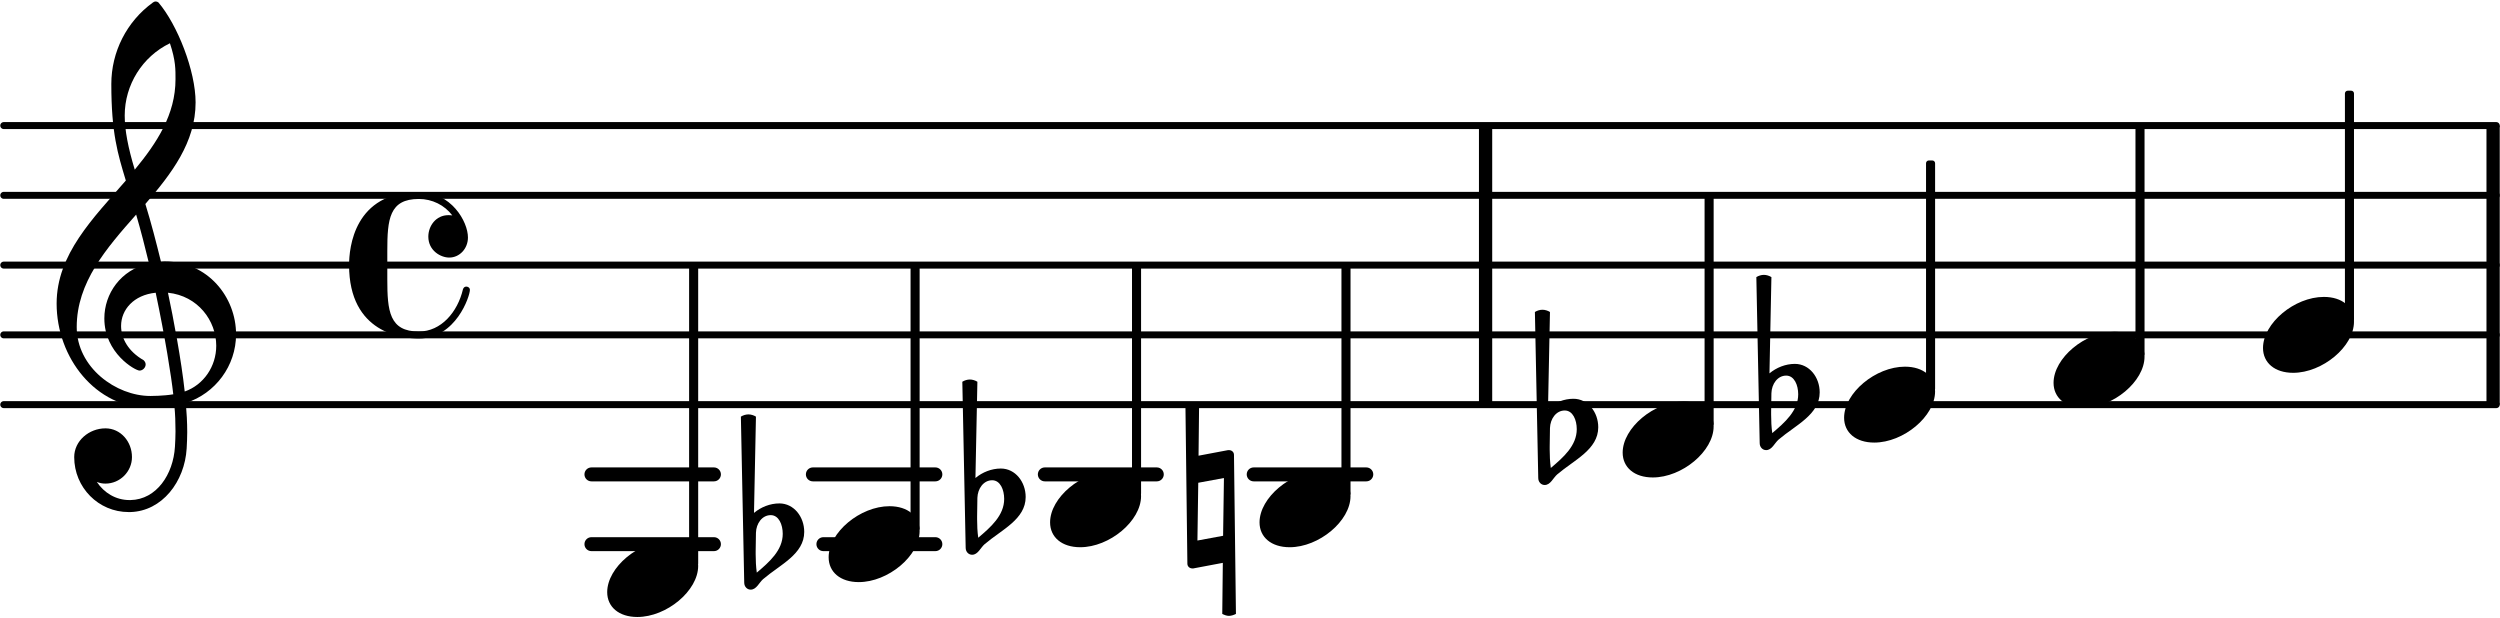
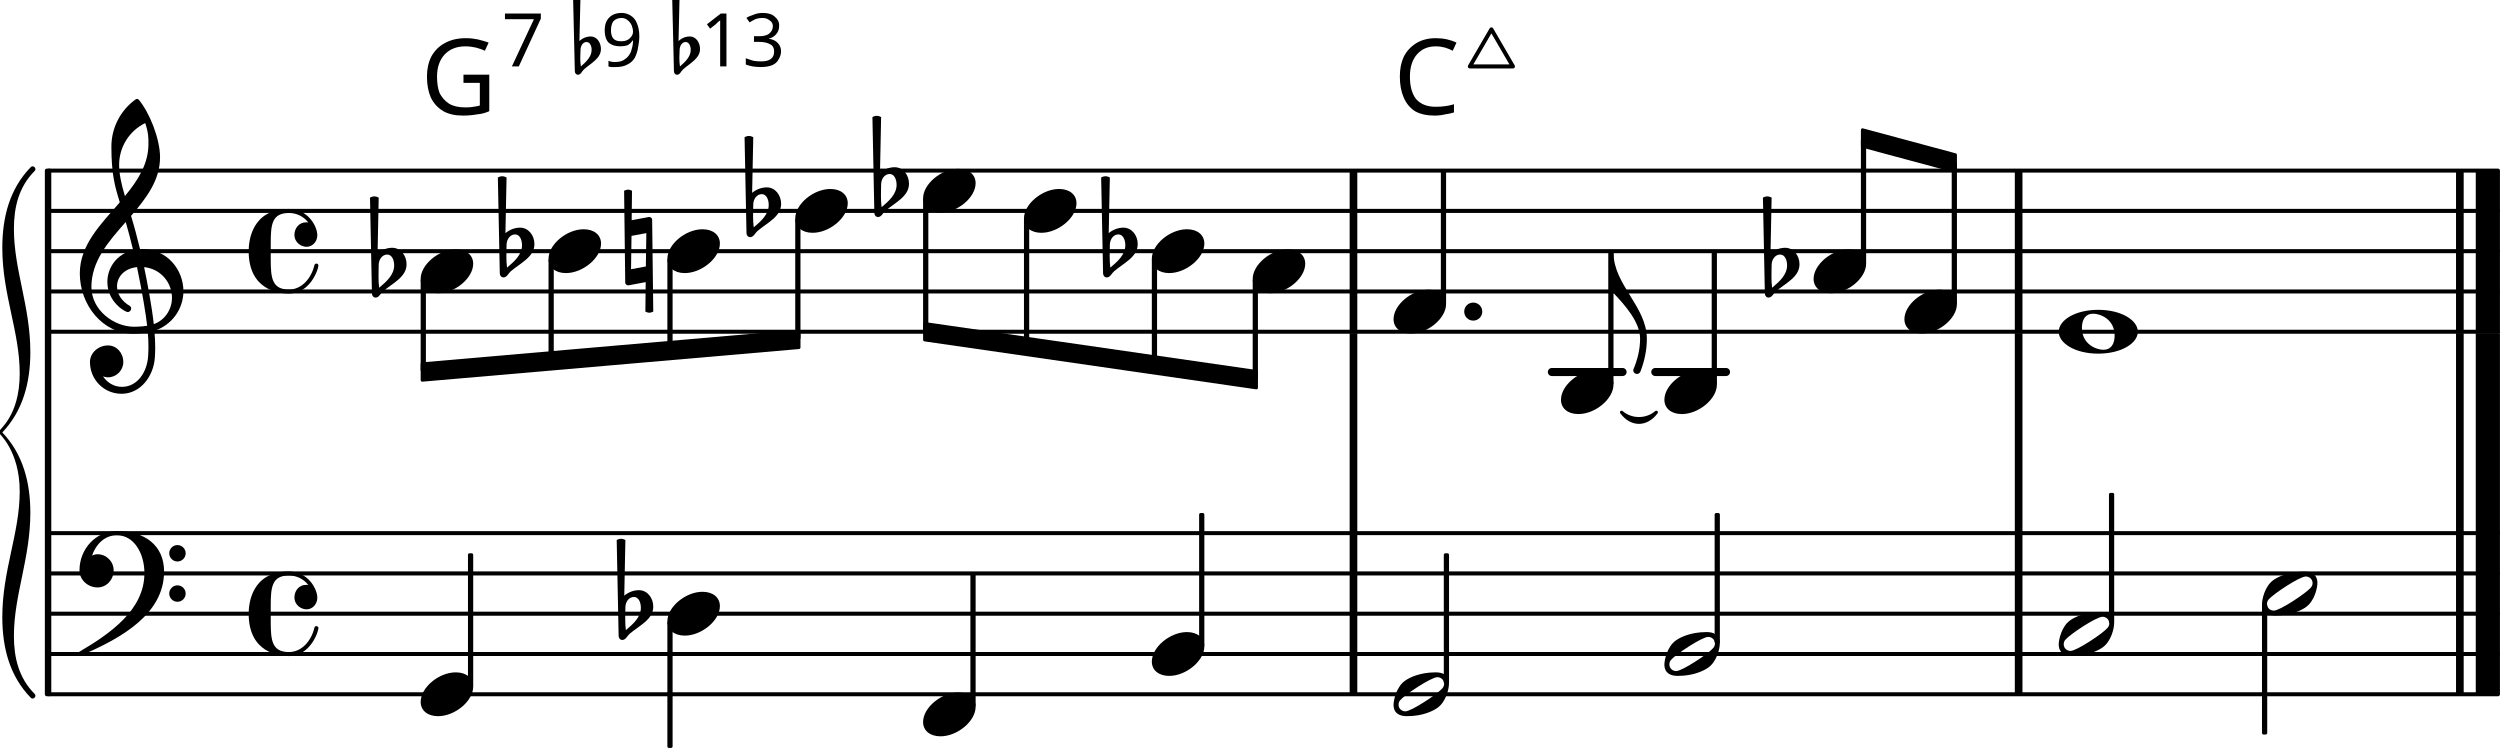
- <svg xmlns="http://www.w3.org/2000/svg" xmlns:xlink="http://www.w3.org/1999/xlink" version="1.2" width="62.96mm" height="15.54mm" viewBox="0 -0.021 35.828 8.845">
+ <svg xmlns="http://www.w3.org/2000/svg" xmlns:xlink="http://www.w3.org/1999/xlink" version="1.2" width="109.06mm" height="32.63mm" viewBox="-1.172 -3.397 62.061 18.569">
  <style type="text/css">

tspan { white-space: pre; }

</style>
-   <g transform="translate(0, 6.779)">
-     <rect x="17.867" y="-0.1" width="1.814" height="0.2" ry="0.1" fill="currentColor" />
-   </g>
-   <g transform="translate(0, 6.779)">
-     <rect x="14.873" y="-0.1" width="1.805" height="0.2" ry="0.1" fill="currentColor" />
-   </g>
-   <g transform="translate(0, 6.779)">
-     <rect x="11.548" y="-0.1" width="1.956" height="0.2" ry="0.1" fill="currentColor" />
-   </g>
-   <g transform="translate(0, 7.779)">
-     <rect x="11.699" y="-0.1" width="1.805" height="0.2" ry="0.1" fill="currentColor" />
-   </g>
-   <g transform="translate(0, 6.779)">
-     <rect x="8.374" y="-0.1" width="1.956" height="0.2" ry="0.1" fill="currentColor" />
-   </g>
-   <g transform="translate(0, 7.779)">
-     <rect x="8.374" y="-0.1" width="1.956" height="0.2" ry="0.1" fill="currentColor" />
-   </g>
-   <g transform="translate(0, 5.779)">
-     <line stroke-linejoin="round" stroke-linecap="round" stroke-width="0.1" stroke="currentColor" x1="0.05" y1="0" x2="35.778" y2="0" />
-   </g>
-   <g transform="translate(0, 4.779)">
-     <line stroke-linejoin="round" stroke-linecap="round" stroke-width="0.1" stroke="currentColor" x1="0.05" y1="0" x2="35.778" y2="0" />
-   </g>
-   <g transform="translate(0, 3.779)">
-     <line stroke-linejoin="round" stroke-linecap="round" stroke-width="0.1" stroke="currentColor" x1="0.05" y1="0" x2="35.778" y2="0" />
-   </g>
-   <g transform="translate(0, 2.779)">
-     <line stroke-linejoin="round" stroke-linecap="round" stroke-width="0.1" stroke="currentColor" x1="0.05" y1="0" x2="35.778" y2="0" />
-   </g>
-   <g transform="translate(0, 1.779)">
-     <line stroke-linejoin="round" stroke-linecap="round" stroke-width="0.1" stroke="currentColor" x1="0.05" y1="0" x2="35.778" y2="0" />
-   </g>
-   <g transform="translate(35.6378, 3.779)">
-     <rect x="0" y="-2" width="0.19" height="4" ry="0" fill="currentColor" />
-   </g>
-   <g transform="translate(21.1958, 3.779)">
-     <rect x="0" y="-2" width="0.19" height="4" ry="0" fill="currentColor" />
-   </g>
-   <a style="color:inherit;" xlink:href="textedit:///Users/181081/mdf/lilypond/music273/28-altered-scale.ly:8:17:18">
-     <g transform="translate(23.2558, 6.279)">
-       <path transform="scale(0.004, -0.004)" d="M218 136c66 0 108 -36 108 -89c0 -89 -113 -183 -218 -183c-66 0 -108 36 -108 89c0 89 113 183 218 183z" fill="currentColor" />
-     </g>
-   </a>
-   <a style="color:inherit;" xlink:href="textedit:///Users/181081/mdf/lilypond/music273/28-altered-scale.ly:8:4:5">
-     <g transform="translate(8.7, 8.279)">
-       <path transform="scale(0.004, -0.004)" d="M218 136c66 0 108 -36 108 -89c0 -89 -113 -183 -218 -183c-66 0 -108 36 -108 89c0 89 113 183 218 183z" fill="currentColor" />
-     </g>
-   </a>
-   <g transform="translate(0.8, 4.779)">
+   <g transform="translate(32.3323, 2.8384)">
+     <rect x="0" y="-2" width="0.19" height="4.05" ry="0" fill="currentColor" />
+   </g>
+   <g transform="translate(0, 5.8384)">
+     <rect x="39.82" y="-0.1" width="1.956" height="0.2" ry="0.1" fill="currentColor" />
+   </g>
+   <g transform="translate(0, 5.8384)">
+     <rect x="37.252" y="-0.1" width="1.956" height="0.2" ry="0.1" fill="currentColor" />
+   </g>
+   <g transform="translate(0, 4.8384)">
+     <line stroke-linejoin="round" stroke-linecap="round" stroke-width="0.1" stroke="currentColor" x1="0.05" y1="0" x2="60.839" y2="0" />
+   </g>
+   <g transform="translate(0, 3.8384)">
+     <line stroke-linejoin="round" stroke-linecap="round" stroke-width="0.1" stroke="currentColor" x1="0.05" y1="0" x2="60.839" y2="0" />
+   </g>
+   <g transform="translate(0, 2.8384)">
+     <line stroke-linejoin="round" stroke-linecap="round" stroke-width="0.1" stroke="currentColor" x1="0.05" y1="0" x2="60.839" y2="0" />
+   </g>
+   <g transform="translate(0, 1.8384)">
+     <line stroke-linejoin="round" stroke-linecap="round" stroke-width="0.1" stroke="currentColor" x1="0.05" y1="0" x2="60.839" y2="0" />
+   </g>
+   <g transform="translate(0, 0.8384)">
+     <line stroke-linejoin="round" stroke-linecap="round" stroke-width="0.1" stroke="currentColor" x1="0.05" y1="0" x2="60.839" y2="0" />
+   </g>
+   <g transform="translate(60.2887, -0)">
+     <rect x="0" y="4.888" width="0.6" height="4.95" ry="0" fill="currentColor" />
+   </g>
+   <g transform="translate(59.7987, -0)">
+     <rect x="0" y="4.888" width="0.19" height="4.95" ry="0" fill="currentColor" />
+   </g>
+   <g transform="translate(0, 13.8384)">
+     <line stroke-linejoin="round" stroke-linecap="round" stroke-width="0.1" stroke="currentColor" x1="0.05" y1="0" x2="60.839" y2="0" />
+   </g>
+   <g transform="translate(0, 12.8384)">
+     <line stroke-linejoin="round" stroke-linecap="round" stroke-width="0.1" stroke="currentColor" x1="0.05" y1="0" x2="60.839" y2="0" />
+   </g>
+   <g transform="translate(0, 11.8384)">
+     <line stroke-linejoin="round" stroke-linecap="round" stroke-width="0.1" stroke="currentColor" x1="0.05" y1="0" x2="60.839" y2="0" />
+   </g>
+   <g transform="translate(0, 10.8384)">
+     <line stroke-linejoin="round" stroke-linecap="round" stroke-width="0.1" stroke="currentColor" x1="0.05" y1="0" x2="60.839" y2="0" />
+   </g>
+   <g transform="translate(0, 9.8384)">
+     <line stroke-linejoin="round" stroke-linecap="round" stroke-width="0.1" stroke="currentColor" x1="0.05" y1="0" x2="60.839" y2="0" />
+   </g>
+   <g transform="translate(60.2887, 11.8384)">
+     <rect x="0" y="-2.05" width="0.6" height="4.05" ry="0" fill="currentColor" />
+   </g>
+   <g transform="translate(59.7987, 11.8384)">
+     <rect x="0" y="-2.05" width="0.19" height="4.05" ry="0" fill="currentColor" />
+   </g>
+   <g transform="translate(60.2887, 2.8384)">
+     <rect x="0" y="-2" width="0.6" height="4.05" ry="0" fill="currentColor" />
+   </g>
+   <g transform="translate(59.7987, 2.8384)">
+     <rect x="0" y="-2" width="0.19" height="4.05" ry="0" fill="currentColor" />
+   </g>
+   <g transform="translate(48.8453, -0)">
+     <rect x="0" y="4.888" width="0.19" height="4.95" ry="0" fill="currentColor" />
+   </g>
+   <g transform="translate(48.8453, 11.8384)">
+     <rect x="0" y="-2.05" width="0.19" height="4.05" ry="0" fill="currentColor" />
+   </g>
+   <g transform="translate(48.8453, 2.8384)">
+     <rect x="0" y="-2" width="0.19" height="4.05" ry="0" fill="currentColor" />
+   </g>
+   <g transform="translate(32.3323, -0)">
+     <rect x="0" y="4.888" width="0.19" height="4.95" ry="0" fill="currentColor" />
+   </g>
+   <g transform="translate(32.3323, 11.8384)">
+     <rect x="0" y="-2.05" width="0.19" height="4.05" ry="0" fill="currentColor" />
+   </g>
+   <g transform="translate(45.0244, 0.0284)">
+     <polygon stroke-linejoin="round" stroke-linecap="round" stroke-width="0.08" fill="currentColor" stroke="currentColor" points="2.344 0.42 2.344 0.82 0.04 0.2 0.04 -0.2" />
+   </g>
+   <a style="color:inherit;" xlink:href="textedit:///Users/181081/mdf/lilypond/music273/28-altered-scale.ly:17:8:9">
+     <g transform="translate(9.27, 3.3384)">
+       <path transform="scale(0.004, -0.004)" d="M218 136c66 0 108 -36 108 -89c0 -89 -113 -183 -218 -183c-66 0 -108 36 -108 89c0 89 113 183 218 183z" fill="currentColor" />
+     </g>
+   </a>
+   <g transform="translate(0.8, 3.8384)">
    <path transform="scale(0.004, -0.004)" d="M266 -635h-6c-108 0 -195 88 -195 197c0 58 53 103 112 103c54 0 95 -47 95 -103c0 -52 -43 -95 -95 -95c-11 0 -21 2 -31 6c26 -39 68 -65 117 -65h4zM461 -203c68 24 113 90 113 164c0 90 -66 179 -173 190c19 -89 48 -242 60 -354zM74 28c0 -145 141 -247 264 -247 c1 0 47 0 82 6c-7 64 -29 203 -63 364c-79 -8 -124 -61 -124 -119c0 -44 25 -91 81 -123c5 -5 7 -10 7 -15c0 -11 -10 -22 -22 -22c-15 0 -126 62 -126 187c0 88 58 174 160 197c-14 58 -29 117 -46 175c-107 -121 -213 -243 -213 -403zM250 553c-29 96 -52 170 -52 346 c0 115 55 224 149 292c6 5 14 5 20 0c68 -80 133 -245 133 -358c0 -143 -86 -255 -180 -364c21 -68 39 -138 56 -207c2 0 7 1 13 1c155 0 256 -128 256 -261c0 -113 -74 -212 -180 -246c3 -35 5 -70 5 -105c0 -19 -1 -39 -2 -58c-7 -119 -88 -225 -202 -228l1 43 c93 2 153 92 159 191c1 18 2 37 2 55c0 31 -1 61 -4 92c-5 -1 -44 -8 -89 -8c-193 0 -333 180 -333 374c0 177 131 306 248 441zM428 916c0 34 1 66 -20 129c-99 -48 -162 -149 -162 -259c0 -52 12 -115 36 -194c80 97 146 198 146 324z" fill="currentColor" />
  </g>
-   <a style="color:inherit;" xlink:href="textedit:///Users/181081/mdf/lilypond/music273/28-altered-scale.ly:6:17:18">
+   <a style="color:inherit;" xlink:href="textedit:///Users/181081/mdf/lilypond/music273/28-altered-scale.ly:14:21:22">
</a>
-   <a style="color:inherit;" xlink:href="textedit:///Users/181081/mdf/lilypond/music273/28-altered-scale.ly:6:31:32">
-     <g transform="translate(5, 3.779)">
+   <a style="color:inherit;" xlink:href="textedit:///Users/181081/mdf/lilypond/music273/28-altered-scale.ly:14:35:36">
+     <g transform="translate(5, 2.8384)">
      <path transform="scale(0.004, -0.004)" d="M250 262c116 0 176 -106 176 -163c0 -40 -30 -72 -67 -72c-31 0 -75 25 -75 75c0 38 27 77 72 77c4 0 9 0 14 -1c-28 37 -72 59 -120 59c-106 0 -113 -73 -113 -186v-51v-51c0 -113 7 -187 113 -187c80 0 139 70 158 151c2 7 7 10 12 10c6 0 13 -4 13 -12 c0 -22 -50 -174 -183 -174c-59 0 -250 19 -250 263c0 62 18 262 250 262z" fill="currentColor" />
    </g>
  </a>
-   <g transform="translate(9.9392, 3.779)">
-     <rect x="-0.065" y="-0" width="0.13" height="4.314" ry="0.04" fill="currentColor" />
-   </g>
-   <a style="color:inherit;" xlink:href="textedit:///Users/181081/mdf/lilypond/music273/28-altered-scale.ly:8:7:8">
-     <g transform="translate(11.8742, 7.779)">
-       <path transform="scale(0.004, -0.004)" d="M218 136c66 0 108 -36 108 -89c0 -89 -113 -183 -218 -183c-66 0 -108 36 -108 89c0 89 113 183 218 183z" fill="currentColor" />
-     </g>
-   </a>
-   <g transform="translate(13.1134, 3.779)">
-     <rect x="-0.065" y="-0" width="0.13" height="3.814" ry="0.04" fill="currentColor" />
-   </g>
-   <g transform="translate(10.7242, 7.779)">
-     <path transform="scale(0.004, -0.004)" d="M27 41l-1 -66v-11c0 -22 1 -44 4 -66c45 38 93 80 93 139c0 33 -14 67 -43 67c-31 0 -52 -30 -53 -63zM-15 -138l-12 595c8 5 18 8 27 8s19 -3 27 -8l-7 -345c25 21 58 34 91 34c52 0 89 -48 89 -102c0 -80 -86 -117 -147 -169c-15 -13 -24 -38 -45 -38 c-13 0 -23 11 -23 25z" fill="currentColor" />
-   </g>
-   <a style="color:inherit;" xlink:href="textedit:///Users/181081/mdf/lilypond/music273/28-altered-scale.ly:8:11:12">
-     <g transform="translate(15.0484, 7.279)">
-       <path transform="scale(0.004, -0.004)" d="M218 136c66 0 108 -36 108 -89c0 -89 -113 -183 -218 -183c-66 0 -108 36 -108 89c0 89 113 183 218 183z" fill="currentColor" />
-     </g>
-   </a>
-   <g transform="translate(16.2876, 3.779)">
+   <a style="color:inherit;" xlink:href="textedit:///Users/181081/mdf/lilypond/music273/28-altered-scale.ly:26:8:9">
+     <g transform="translate(9.27, 13.8384)">
+       <path transform="scale(0.004, -0.004)" d="M218 136c66 0 108 -36 108 -89c0 -89 -113 -183 -218 -183c-66 0 -108 36 -108 89c0 89 113 183 218 183z" fill="currentColor" />
+     </g>
+   </a>
+   <g transform="translate(0.8, 10.8384)">
+     <path transform="scale(0.004, -0.004)" d="M557 -125c0 28 23 51 51 51s51 -23 51 -51s-23 -51 -51 -51s-51 23 -51 51zM557 125c0 28 23 51 51 51s51 -23 51 -51s-23 -51 -51 -51s-51 23 -51 51zM232 263c172 0 293 -88 293 -251c0 -263 -263 -414 -516 -521c-3 -3 -6 -4 -9 -4c-7 0 -13 6 -13 13c0 3 1 6 4 9 c202 118 412 265 412 493c0 120 -63 235 -171 235c-74 0 -129 -54 -154 -126c11 5 22 8 34 8c55 0 100 -45 100 -100c0 -58 -44 -106 -100 -106c-60 0 -112 47 -112 106c0 133 102 244 232 244z" fill="currentColor" />
+   </g>
+   <a style="color:inherit;" xlink:href="textedit:///Users/181081/mdf/lilypond/music273/28-altered-scale.ly:24:19:20">
+ </a>
+   <a style="color:inherit;" xlink:href="textedit:///Users/181081/mdf/lilypond/music273/28-altered-scale.ly:24:33:34">
+     <g transform="translate(5, 11.8384)">
+       <path transform="scale(0.004, -0.004)" d="M250 262c116 0 176 -106 176 -163c0 -40 -30 -72 -67 -72c-31 0 -75 25 -75 75c0 38 27 77 72 77c4 0 9 0 14 -1c-28 37 -72 59 -120 59c-106 0 -113 -73 -113 -186v-51v-51c0 -113 7 -187 113 -187c80 0 139 70 158 151c2 7 7 10 12 10c6 0 13 -4 13 -12 c0 -22 -50 -174 -183 -174c-59 0 -250 19 -250 263c0 62 18 262 250 262z" fill="currentColor" />
+     </g>
+   </a>
+   <g transform="translate(9.335, 2.8384)">
+     <rect x="-0.065" y="0.686" width="0.13" height="2.308" ry="0.04" fill="currentColor" />
+   </g>
+   <g transform="translate(8.12, 3.3384)">
+     <path transform="scale(0.004, -0.004)" d="M27 41l-1 -66v-11c0 -22 1 -44 4 -66c45 38 93 80 93 139c0 33 -14 67 -43 67c-31 0 -52 -30 -53 -63zM-15 -138l-12 595c8 5 18 8 27 8s19 -3 27 -8l-7 -345c25 21 58 34 91 34c52 0 89 -48 89 -102c0 -80 -86 -117 -147 -169c-15 -13 -24 -38 -45 -38 c-13 0 -23 11 -23 25z" fill="currentColor" />
+   </g>
+   <g transform="translate(10.5092, 11.8384)">
+     <rect x="-0.065" y="-1.5" width="0.13" height="3.314" ry="0.04" fill="currentColor" />
+   </g>
+   <a style="color:inherit;" xlink:href="textedit:///Users/181081/mdf/lilypond/music273/28-altered-scale.ly:19:15:16">
+     <g transform="translate(37.5785, 2.8384)">
+       <path stroke-width="0.08" stroke-linejoin="round" stroke-linecap="round" stroke="currentColor" fill="currentColor" d="M1.504 4C1.749 4.33 2.123 4.33 2.367 4L2.367 4C2.123 4.21 1.749 4.21 1.504 4z" />
+     </g>
+   </a>
+   <a style="color:inherit;" xlink:href="textedit:///Users/181081/mdf/lilypond/music273/28-altered-scale.ly:17:14:15">
+     <g transform="translate(12.4442, 2.8384)">
+       <path transform="scale(0.004, -0.004)" d="M218 136c66 0 108 -36 108 -89c0 -89 -113 -183 -218 -183c-66 0 -108 36 -108 89c0 89 113 183 218 183z" fill="currentColor" />
+     </g>
+   </a>
+   <g transform="translate(12.5092, 2.8384)">
+     <rect x="-0.065" y="0.186" width="0.13" height="2.536" ry="0.04" fill="currentColor" />
+   </g>
+   <g transform="translate(11.2942, 2.8384)">
+     <path transform="scale(0.004, -0.004)" d="M27 41l-1 -66v-11c0 -22 1 -44 4 -66c45 38 93 80 93 139c0 33 -14 67 -43 67c-31 0 -52 -30 -53 -63zM-15 -138l-12 595c8 5 18 8 27 8s19 -3 27 -8l-7 -345c25 21 58 34 91 34c52 0 89 -48 89 -102c0 -80 -86 -117 -147 -169c-15 -13 -24 -38 -45 -38 c-13 0 -23 11 -23 25z" fill="currentColor" />
+   </g>
+   <g transform="translate(21.7429, 4.8384)">
+     <polygon stroke-linejoin="round" stroke-linecap="round" stroke-width="0.08" fill="currentColor" stroke="currentColor" points="8.273 0.99 8.273 1.39 0.04 0.2 0.04 -0.2" />
+   </g>
+   <a style="color:inherit;" xlink:href="textedit:///Users/181081/mdf/lilypond/music273/28-altered-scale.ly:17:20:21">
+     <g transform="translate(15.3944, 2.8384)">
+       <path transform="scale(0.004, -0.004)" d="M218 136c66 0 108 -36 108 -89c0 -89 -113 -183 -218 -183c-66 0 -108 36 -108 89c0 89 113 183 218 183z" fill="currentColor" />
+     </g>
+   </a>
+   <a style="color:inherit;" xlink:href="textedit:///Users/181081/mdf/lilypond/music273/28-altered-scale.ly:26:12:13">
+     <g transform="translate(15.3944, 11.8384)">
+       <path transform="scale(0.004, -0.004)" d="M218 136c66 0 108 -36 108 -89c0 -89 -113 -183 -218 -183c-66 0 -108 36 -108 89c0 89 113 183 218 183z" fill="currentColor" />
+     </g>
+   </a>
+   <g transform="translate(15.4594, 2.8384)">
+     <rect x="-0.065" y="0.186" width="0.13" height="2.282" ry="0.04" fill="currentColor" />
+   </g>
+   <g transform="translate(14.3484, 2.8384)">
+     <path transform="scale(0.004, -0.004)" d="M-7 375c8 4 17 7 25 7s16 -3 24 -7l-2 -183l106 20h3c10 0 18 -7 18 -17l7 -570c-8 -4 -17 -7 -25 -7s-16 3 -24 7l2 183l-106 -20h-3c-10 0 -18 7 -18 17zM131 112l-92 -17l-3 -207l92 17z" fill="currentColor" />
+   </g>
+   <g transform="translate(15.4594, 11.8384)">
+     <rect x="-0.065" y="0.186" width="0.13" height="3.147" ry="0.04" fill="currentColor" />
+   </g>
+   <g transform="translate(14.2444, 11.8384)">
+     <path transform="scale(0.004, -0.004)" d="M27 41l-1 -66v-11c0 -22 1 -44 4 -66c45 38 93 80 93 139c0 33 -14 67 -43 67c-31 0 -52 -30 -53 -63zM-15 -138l-12 595c8 5 18 8 27 8s19 -3 27 -8l-7 -345c25 21 58 34 91 34c52 0 89 -48 89 -102c0 -80 -86 -117 -147 -169c-15 -13 -24 -38 -45 -38 c-13 0 -23 11 -23 25z" fill="currentColor" />
+   </g>
+   <g transform="translate(9.27, 5.8384)">
+     <polygon stroke-linejoin="round" stroke-linecap="round" stroke-width="0.08" fill="currentColor" stroke="currentColor" points="9.389 -1.01 9.389 -0.61 0.04 0.2 0.04 -0.2" />
+   </g>
+   <a style="color:inherit;" xlink:href="textedit:///Users/181081/mdf/lilypond/music273/28-altered-scale.ly:17:24:25">
+     <g transform="translate(18.5687, 1.8384)">
+       <path transform="scale(0.004, -0.004)" d="M218 136c66 0 108 -36 108 -89c0 -89 -113 -183 -218 -183c-66 0 -108 36 -108 89c0 89 113 183 218 183z" fill="currentColor" />
+     </g>
+   </a>
+   <g transform="translate(18.6337, 2.8384)">
+     <rect x="-0.065" y="-0.814" width="0.13" height="3.01" ry="0.04" fill="currentColor" />
+   </g>
+   <g transform="translate(17.4187, 1.8384)">
+     <path transform="scale(0.004, -0.004)" d="M27 41l-1 -66v-11c0 -22 1 -44 4 -66c45 38 93 80 93 139c0 33 -14 67 -43 67c-31 0 -52 -30 -53 -63zM-15 -138l-12 595c8 5 18 8 27 8s19 -3 27 -8l-7 -345c25 21 58 34 91 34c52 0 89 -48 89 -102c0 -80 -86 -117 -147 -169c-15 -13 -24 -38 -45 -38 c-13 0 -23 11 -23 25z" fill="currentColor" />
+   </g>
+   <a style="color:inherit;" xlink:href="textedit:///Users/181081/mdf/lilypond/music273/28-altered-scale.ly:17:31:32">
+     <g transform="translate(21.7429, 1.3384)">
+       <path transform="scale(0.004, -0.004)" d="M218 136c66 0 108 -36 108 -89c0 -89 -113 -183 -218 -183c-66 0 -108 36 -108 89c0 89 113 183 218 183z" fill="currentColor" />
+     </g>
+   </a>
+   <a style="color:inherit;" xlink:href="textedit:///Users/181081/mdf/lilypond/music273/28-altered-scale.ly:26:17:18">
+     <g transform="translate(21.7429, 14.3384)">
+       <path transform="scale(0.004, -0.004)" d="M218 136c66 0 108 -36 108 -89c0 -89 -113 -183 -218 -183c-66 0 -108 36 -108 89c0 89 113 183 218 183z" fill="currentColor" />
+     </g>
+   </a>
+   <g transform="translate(21.8079, 2.8384)">
+     <rect x="-0.065" y="-1.314" width="0.13" height="3.323" ry="0.04" fill="currentColor" />
+   </g>
+   <g transform="translate(20.5929, 1.3384)">
+     <path transform="scale(0.004, -0.004)" d="M27 41l-1 -66v-11c0 -22 1 -44 4 -66c45 38 93 80 93 139c0 33 -14 67 -43 67c-31 0 -52 -30 -53 -63zM-15 -138l-12 595c8 5 18 8 27 8s19 -3 27 -8l-7 -345c25 21 58 34 91 34c52 0 89 -48 89 -102c0 -80 -86 -117 -147 -169c-15 -13 -24 -38 -45 -38 c-13 0 -23 11 -23 25z" fill="currentColor" />
+   </g>
+   <g transform="translate(22.9821, 11.8384)">
+     <rect x="-0.065" y="-1" width="0.13" height="3.314" ry="0.04" fill="currentColor" />
+   </g>
+   <a style="color:inherit;" xlink:href="textedit:///Users/181081/mdf/lilypond/music273/28-altered-scale.ly:17:38:39">
+     <g transform="translate(24.2471, 1.8384)">
+       <path transform="scale(0.004, -0.004)" d="M218 136c66 0 108 -36 108 -89c0 -89 -113 -183 -218 -183c-66 0 -108 36 -108 89c0 89 113 183 218 183z" fill="currentColor" />
+     </g>
+   </a>
+   <g transform="translate(24.3121, 2.8384)">
+     <rect x="-0.065" y="-0.814" width="0.13" height="3.182" ry="0.04" fill="currentColor" />
+   </g>
+   <a style="color:inherit;" xlink:href="textedit:///Users/181081/mdf/lilypond/music273/28-altered-scale.ly:17:45:46">
+     <g transform="translate(27.4213, 2.8384)">
+       <path transform="scale(0.004, -0.004)" d="M218 136c66 0 108 -36 108 -89c0 -89 -113 -183 -218 -183c-66 0 -108 36 -108 89c0 89 113 183 218 183z" fill="currentColor" />
+     </g>
+   </a>
+   <a style="color:inherit;" xlink:href="textedit:///Users/181081/mdf/lilypond/music273/28-altered-scale.ly:26:21:22">
+     <g transform="translate(27.4213, 12.8384)">
+       <path transform="scale(0.004, -0.004)" d="M218 136c66 0 108 -36 108 -89c0 -89 -113 -183 -218 -183c-66 0 -108 36 -108 89c0 89 113 183 218 183z" fill="currentColor" />
+     </g>
+   </a>
+   <g transform="translate(27.4863, 2.8384)">
+     <rect x="-0.065" y="0.186" width="0.13" height="2.636" ry="0.04" fill="currentColor" />
+   </g>
+   <g transform="translate(26.2713, 2.8384)">
+     <path transform="scale(0.004, -0.004)" d="M27 41l-1 -66v-11c0 -22 1 -44 4 -66c45 38 93 80 93 139c0 33 -14 67 -43 67c-31 0 -52 -30 -53 -63zM-15 -138l-12 595c8 5 18 8 27 8s19 -3 27 -8l-7 -345c25 21 58 34 91 34c52 0 89 -48 89 -102c0 -80 -86 -117 -147 -169c-15 -13 -24 -38 -45 -38 c-13 0 -23 11 -23 25z" fill="currentColor" />
+   </g>
+   <g transform="translate(28.6605, 11.8384)">
+     <rect x="-0.065" y="-2.5" width="0.13" height="3.314" ry="0.04" fill="currentColor" />
+   </g>
+   <a style="color:inherit;" xlink:href="textedit:///Users/181081/mdf/lilypond/music273/28-altered-scale.ly:17:51:52">
+     <g transform="translate(29.9255, 3.3384)">
+       <path transform="scale(0.004, -0.004)" d="M218 136c66 0 108 -36 108 -89c0 -89 -113 -183 -218 -183c-66 0 -108 36 -108 89c0 89 113 183 218 183z" fill="currentColor" />
+     </g>
+   </a>
+   <g transform="translate(29.9905, 2.8384)">
+     <rect x="-0.065" y="0.686" width="0.13" height="2.495" ry="0.04" fill="currentColor" />
+   </g>
+   <a style="color:inherit;" xlink:href="textedit:///Users/181081/mdf/lilypond/music273/28-altered-scale.ly:9:32:33">
+     <g transform="translate(33.4223, -0.5587)">
+       <text font-family="sans-serif" font-size="2.616" text-anchor="start" fill="currentColor">
+         <tspan>C</tspan>
+       </text>
+     </g>
+     <g transform="translate(35.3161, -1.7479)">
+       <polygon stroke-linejoin="round" stroke-linecap="round" stroke-width="0.1" fill="none" stroke="currentColor" points="0.535 -0.92 1.07 -0 0 -0" />
+     </g>
+   </a>
+   <a style="color:inherit;" xlink:href="textedit:///Users/181081/mdf/lilypond/music273/28-altered-scale.ly:19:8:9">
+     <g transform="translate(33.4223, 4.3384)">
+       <path transform="scale(0.004, -0.004)" d="M218 136c66 0 108 -36 108 -89c0 -89 -113 -183 -218 -183c-66 0 -108 36 -108 89c0 89 113 183 218 183z" fill="currentColor" />
+     </g>
+   </a>
+   <a style="color:inherit;" xlink:href="textedit:///Users/181081/mdf/lilypond/music273/28-altered-scale.ly:27:8:9">
+     <g transform="translate(33.4223, 13.8384)">
+       <path transform="scale(0.004, -0.004)" d="M314 65c0 23 -19 41 -42 41c-39 0 -204 -110 -231 -143c-7 -8 -10 -18 -10 -28c0 -23 19 -41 42 -41c39 0 203 110 230 143c7 8 11 18 11 28zM262 136c41 0 82 -14 82 -71c0 -26 -16 -112 -74 -151c-25 -17 -87 -50 -187 -50c-41 0 -83 14 -83 71c0 26 16 112 74 151 c25 17 88 50 188 50z" fill="currentColor" />
+     </g>
+   </a>
+   <a style="color:inherit;" xlink:href="textedit:///Users/181081/mdf/lilypond/music273/28-altered-scale.ly:9:8:9">
+     <g transform="translate(9.27, -0.5587)">
+       <text font-family="sans-serif" font-size="2.616" text-anchor="start" fill="currentColor">
+         <tspan>G</tspan>
+       </text>
+     </g>
+     <g transform="translate(11.2845, -1.7479)">
+       <text font-family="sans-serif" font-size="1.85" text-anchor="start" fill="currentColor">
+         <tspan>7</tspan>
+       </text>
+     </g>
+     <g transform="translate(13.1453, -2.0479)">
+       <path transform="scale(0.003, -0.003)" d="M31 37l-2 -62v-11c0 -22 2 -43 5 -64c43 38 89 80 89 137c0 32 -14 65 -42 65c-31 0 -49 -32 -50 -65zM-30 450c9 5 20 8 30 8s21 -3 30 -8l-8 -340c25 24 59 38 94 38c50 0 84 -50 84 -104c0 -78 -83 -117 -141 -169c-17 -15 -25 -44 -49 -44c-15 0 -26 13 -26 29z" fill="currentColor" />
+     </g>
+     <g transform="translate(13.7447, -1.7479)">
+       <text font-family="sans-serif" font-size="1.85" text-anchor="start" fill="currentColor">
+         <tspan>9</tspan>
+       </text>
+     </g>
+     <g transform="translate(15.6055, -2.0479)">
+       <path transform="scale(0.003, -0.003)" d="M31 37l-2 -62v-11c0 -22 2 -43 5 -64c43 38 89 80 89 137c0 32 -14 65 -42 65c-31 0 -49 -32 -50 -65zM-30 450c9 5 20 8 30 8s21 -3 30 -8l-8 -340c25 24 59 38 94 38c50 0 84 -50 84 -104c0 -78 -83 -117 -141 -169c-17 -15 -25 -44 -49 -44c-15 0 -26 13 -26 29z" fill="currentColor" />
+     </g>
+     <g transform="translate(16.2049, -1.7479)">
+       <text font-family="sans-serif" font-size="1.85" text-anchor="start" fill="currentColor">
+         <tspan>13</tspan>
+       </text>
+     </g>
+   </a>
+   <g transform="translate(35.1765, 4.3384)">
+     <path transform="scale(0.004, -0.004)" d="M0 0c0 31 25 56 56 56s56 -25 56 -56s-25 -56 -56 -56s-56 25 -56 56z" fill="currentColor" />
+   </g>
+   <g transform="translate(34.6615, 2.8384)">
+     <rect x="-0.065" y="-2" width="0.13" height="3.314" ry="0.04" fill="currentColor" />
+   </g>
+   <g transform="translate(34.7347, 11.8384)">
+     <rect x="-0.065" y="-1.5" width="0.13" height="3.241" ry="0.04" fill="currentColor" />
+   </g>
+   <a style="color:inherit;" xlink:href="textedit:///Users/181081/mdf/lilypond/music273/28-altered-scale.ly:19:13:14">
+     <g transform="translate(37.5785, 6.3384)">
+       <path transform="scale(0.004, -0.004)" d="M218 136c66 0 108 -36 108 -89c0 -89 -113 -183 -218 -183c-66 0 -108 36 -108 89c0 89 113 183 218 183z" fill="currentColor" />
+     </g>
+   </a>
+   <g transform="translate(38.8177, 2.8384)">
    <rect x="-0.065" y="-0" width="0.13" height="3.314" ry="0.04" fill="currentColor" />
  </g>
-   <g transform="translate(13.8984, 7.279)">
-     <path transform="scale(0.004, -0.004)" d="M27 41l-1 -66v-11c0 -22 1 -44 4 -66c45 38 93 80 93 139c0 33 -14 67 -43 67c-31 0 -52 -30 -53 -63zM-15 -138l-12 595c8 5 18 8 27 8s19 -3 27 -8l-7 -345c25 21 58 34 91 34c52 0 89 -48 89 -102c0 -80 -86 -117 -147 -169c-15 -13 -24 -38 -45 -38 c-13 0 -23 11 -23 25z" fill="currentColor" />
-   </g>
-   <a style="color:inherit;" xlink:href="textedit:///Users/181081/mdf/lilypond/music273/28-altered-scale.ly:8:15:16">
-     <g transform="translate(18.0507, 7.279)">
-       <path transform="scale(0.004, -0.004)" d="M218 136c66 0 108 -36 108 -89c0 -89 -113 -183 -218 -183c-66 0 -108 36 -108 89c0 89 113 183 218 183z" fill="currentColor" />
-     </g>
-   </a>
-   <g transform="translate(19.2899, 3.779)">
+   <g transform="translate(38.8827, 2.8784)">
+     <path transform="scale(0.004, -0.004)" d="M0 0v-250h-16v250h16zM0 0c0 -197 207 -336 207 -533c0 -71 -15 -141 -41 -207c-5 -8 -13 -12 -20 -12c-13 0 -26 11 -23 27c26 61 42 126 42 192c0 103 -94 208 -165 283v250z" fill="currentColor" />
+   </g>
+   <a style="color:inherit;" xlink:href="textedit:///Users/181081/mdf/lilypond/music273/28-altered-scale.ly:19:17:18">
+     <g transform="translate(40.1459, 6.3384)">
+       <path transform="scale(0.004, -0.004)" d="M218 136c66 0 108 -36 108 -89c0 -89 -113 -183 -218 -183c-66 0 -108 36 -108 89c0 89 113 183 218 183z" fill="currentColor" />
+     </g>
+   </a>
+   <a style="color:inherit;" xlink:href="textedit:///Users/181081/mdf/lilypond/music273/28-altered-scale.ly:27:12:13">
+     <g transform="translate(40.1459, 12.8384)">
+       <path transform="scale(0.004, -0.004)" d="M314 65c0 23 -19 41 -42 41c-39 0 -204 -110 -231 -143c-7 -8 -10 -18 -10 -28c0 -23 19 -41 42 -41c39 0 203 110 230 143c7 8 11 18 11 28zM262 136c41 0 82 -14 82 -71c0 -26 -16 -112 -74 -151c-25 -17 -87 -50 -187 -50c-41 0 -83 14 -83 71c0 26 16 112 74 151 c25 17 88 50 188 50z" fill="currentColor" />
+     </g>
+   </a>
+   <g transform="translate(41.3851, 2.8384)">
    <rect x="-0.065" y="-0" width="0.13" height="3.314" ry="0.04" fill="currentColor" />
  </g>
-   <g transform="translate(17.0164, 7.279)">
-     <path transform="scale(0.004, -0.004)" d="M-7 375c8 4 17 7 25 7s16 -3 24 -7l-2 -183l106 20h3c10 0 18 -7 18 -17l7 -570c-8 -4 -17 -7 -25 -7s-16 3 -24 7l2 183l-106 -20h-3c-10 0 -18 7 -18 17zM131 112l-92 -17l-3 -207l92 17z" fill="currentColor" />
-   </g>
-   <g transform="translate(24.495, 3.779)">
-     <rect x="-0.065" y="-1" width="0.13" height="3.314" ry="0.04" fill="currentColor" />
-   </g>
-   <g transform="translate(22.1058, 6.279)">
-     <path transform="scale(0.004, -0.004)" d="M27 41l-1 -66v-11c0 -22 1 -44 4 -66c45 38 93 80 93 139c0 33 -14 67 -43 67c-31 0 -52 -30 -53 -63zM-15 -138l-12 595c8 5 18 8 27 8s19 -3 27 -8l-7 -345c25 21 58 34 91 34c52 0 89 -48 89 -102c0 -80 -86 -117 -147 -169c-15 -13 -24 -38 -45 -38 c-13 0 -23 11 -23 25z" fill="currentColor" />
-   </g>
-   <a style="color:inherit;" xlink:href="textedit:///Users/181081/mdf/lilypond/music273/28-altered-scale.ly:8:22:23">
-     <g transform="translate(26.43, 5.779)">
-       <path transform="scale(0.004, -0.004)" d="M218 136c66 0 108 -36 108 -89c0 -89 -113 -183 -218 -183c-66 0 -108 36 -108 89c0 89 113 183 218 183z" fill="currentColor" />
-     </g>
-   </a>
-   <g transform="translate(27.6693, 3.779)">
-     <rect x="-0.065" y="-1.5" width="0.13" height="3.314" ry="0.04" fill="currentColor" />
-   </g>
-   <g transform="translate(25.28, 5.779)">
-     <path transform="scale(0.004, -0.004)" d="M27 41l-1 -66v-11c0 -22 1 -44 4 -66c45 38 93 80 93 139c0 33 -14 67 -43 67c-31 0 -52 -30 -53 -63zM-15 -138l-12 595c8 5 18 8 27 8s19 -3 27 -8l-7 -345c25 21 58 34 91 34c52 0 89 -48 89 -102c0 -80 -86 -117 -147 -169c-15 -13 -24 -38 -45 -38 c-13 0 -23 11 -23 25z" fill="currentColor" />
-   </g>
-   <a style="color:inherit;" xlink:href="textedit:///Users/181081/mdf/lilypond/music273/28-altered-scale.ly:8:27:28">
-     <g transform="translate(29.4323, 5.279)">
-       <path transform="scale(0.004, -0.004)" d="M218 136c66 0 108 -36 108 -89c0 -89 -113 -183 -218 -183c-66 0 -108 36 -108 89c0 89 113 183 218 183z" fill="currentColor" />
-     </g>
-   </a>
-   <g transform="translate(30.6715, 3.779)">
-     <rect x="-0.065" y="-2" width="0.13" height="3.314" ry="0.04" fill="currentColor" />
-   </g>
-   <a style="color:inherit;" xlink:href="textedit:///Users/181081/mdf/lilypond/music273/28-altered-scale.ly:8:30:31">
-     <g transform="translate(32.4346, 4.779)">
-       <path transform="scale(0.004, -0.004)" d="M218 136c66 0 108 -36 108 -89c0 -89 -113 -183 -218 -183c-66 0 -108 36 -108 89c0 89 113 183 218 183z" fill="currentColor" />
-     </g>
-   </a>
-   <g transform="translate(33.6738, 3.779)">
-     <rect x="-0.065" y="-2.5" width="0.13" height="3.314" ry="0.04" fill="currentColor" />
+   <g transform="translate(41.4583, 11.8384)">
+     <rect x="-0.065" y="-2.5" width="0.13" height="3.241" ry="0.04" fill="currentColor" />
+   </g>
+   <a style="color:inherit;" xlink:href="textedit:///Users/181081/mdf/lilypond/music273/28-altered-scale.ly:19:20:21">
+     <g transform="translate(43.8501, 3.3384)">
+       <path transform="scale(0.004, -0.004)" d="M218 136c66 0 108 -36 108 -89c0 -89 -113 -183 -218 -183c-66 0 -108 36 -108 89c0 89 113 183 218 183z" fill="currentColor" />
+     </g>
+   </a>
+   <g transform="translate(45.0894, 2.8384)">
+     <rect x="-0.065" y="-2.793" width="0.13" height="3.107" ry="0.04" fill="currentColor" />
+   </g>
+   <g transform="translate(42.7001, 3.3384)">
+     <path transform="scale(0.004, -0.004)" d="M27 41l-1 -66v-11c0 -22 1 -44 4 -66c45 38 93 80 93 139c0 33 -14 67 -43 67c-31 0 -52 -30 -53 -63zM-15 -138l-12 595c8 5 18 8 27 8s19 -3 27 -8l-7 -345c25 21 58 34 91 34c52 0 89 -48 89 -102c0 -80 -86 -117 -147 -169c-15 -13 -24 -38 -45 -38 c-13 0 -23 11 -23 25z" fill="currentColor" />
+   </g>
+   <a style="color:inherit;" xlink:href="textedit:///Users/181081/mdf/lilypond/music273/28-altered-scale.ly:19:26:27">
+     <g transform="translate(46.1044, 4.3384)">
+       <path transform="scale(0.004, -0.004)" d="M218 136c66 0 108 -36 108 -89c0 -89 -113 -183 -218 -183c-66 0 -108 36 -108 89c0 89 113 183 218 183z" fill="currentColor" />
+     </g>
+   </a>
+   <g transform="translate(47.3436, 2.8384)">
+     <rect x="-0.065" y="-2.207" width="0.13" height="3.521" ry="0.04" fill="currentColor" />
+   </g>
+   <a style="color:inherit;" xlink:href="textedit:///Users/181081/mdf/lilypond/music273/28-altered-scale.ly:20:8:9">
+     <g transform="translate(49.9353, 4.8384)">
+       <path transform="scale(0.004, -0.004)" d="M213 112c-45 0 -69 -34 -69 -88c0 -102 89 -136 134 -136s69 34 69 88c0 102 -89 136 -134 136zM245 136c144 0 246 -65 246 -136s-102 -136 -246 -136s-245 65 -245 136s101 136 245 136z" fill="currentColor" />
+     </g>
+   </a>
+   <a style="color:inherit;" xlink:href="textedit:///Users/181081/mdf/lilypond/music273/28-altered-scale.ly:28:8:9">
+     <g transform="translate(49.9353, 12.3384)">
+       <path transform="scale(0.004, -0.004)" d="M314 65c0 23 -19 41 -42 41c-39 0 -204 -110 -231 -143c-7 -8 -10 -18 -10 -28c0 -23 19 -41 42 -41c39 0 203 110 230 143c7 8 11 18 11 28zM262 136c41 0 82 -14 82 -71c0 -26 -16 -112 -74 -151c-25 -17 -87 -50 -187 -50c-41 0 -83 14 -83 71c0 26 16 112 74 151 c25 17 88 50 188 50z" fill="currentColor" />
+     </g>
+   </a>
+   <g transform="translate(-0.06, 7.3384)">
+     <rect x="0" y="-6.55" width="0.16" height="13.1" ry="0.05" fill="currentColor" />
+   </g>
+   <g transform="translate(51.2476, 11.8384)">
+     <rect x="-0.065" y="-3" width="0.13" height="3.241" ry="0.04" fill="currentColor" />
+   </g>
+   <g transform="translate(-0.36, 7.3384)">
+     <path transform="scale(0.004, -0.004)" d="M-81 -366c0 255 -132 363 -132 366c0 18 132 96 132 366c0 261 -108 489 -108 780c0 189 45 366 177 501c15 15 39 -9 24 -24c-99 -99 -129 -225 -129 -360c0 -255 102 -480 102 -765c0 -186 -45 -363 -174 -498c129 -135 174 -312 174 -498c0 -285 -102 -510 -102 -765 c0 -135 30 -261 129 -360c15 -15 -9 -39 -24 -24c-132 135 -177 312 -177 501c0 291 108 519 108 780z" fill="currentColor" />
+   </g>
+   <a style="color:inherit;" xlink:href="textedit:///Users/181081/mdf/lilypond/music273/28-altered-scale.ly:28:11:12">
+     <g transform="translate(54.9815, 11.3384)">
+       <path transform="scale(0.004, -0.004)" d="M314 65c0 23 -19 41 -42 41c-39 0 -204 -110 -231 -143c-7 -8 -10 -18 -10 -28c0 -23 19 -41 42 -41c39 0 203 110 230 143c7 8 11 18 11 28zM262 136c41 0 82 -14 82 -71c0 -26 -16 -112 -74 -151c-25 -17 -87 -50 -187 -50c-41 0 -83 14 -83 71c0 26 16 112 74 151 c25 17 88 50 188 50z" fill="currentColor" />
+     </g>
+   </a>
+   <g transform="translate(55.0465, 11.8384)">
+     <rect x="-0.065" y="-0.241" width="0.13" height="3.241" ry="0.04" fill="currentColor" />
  </g>
</svg>
